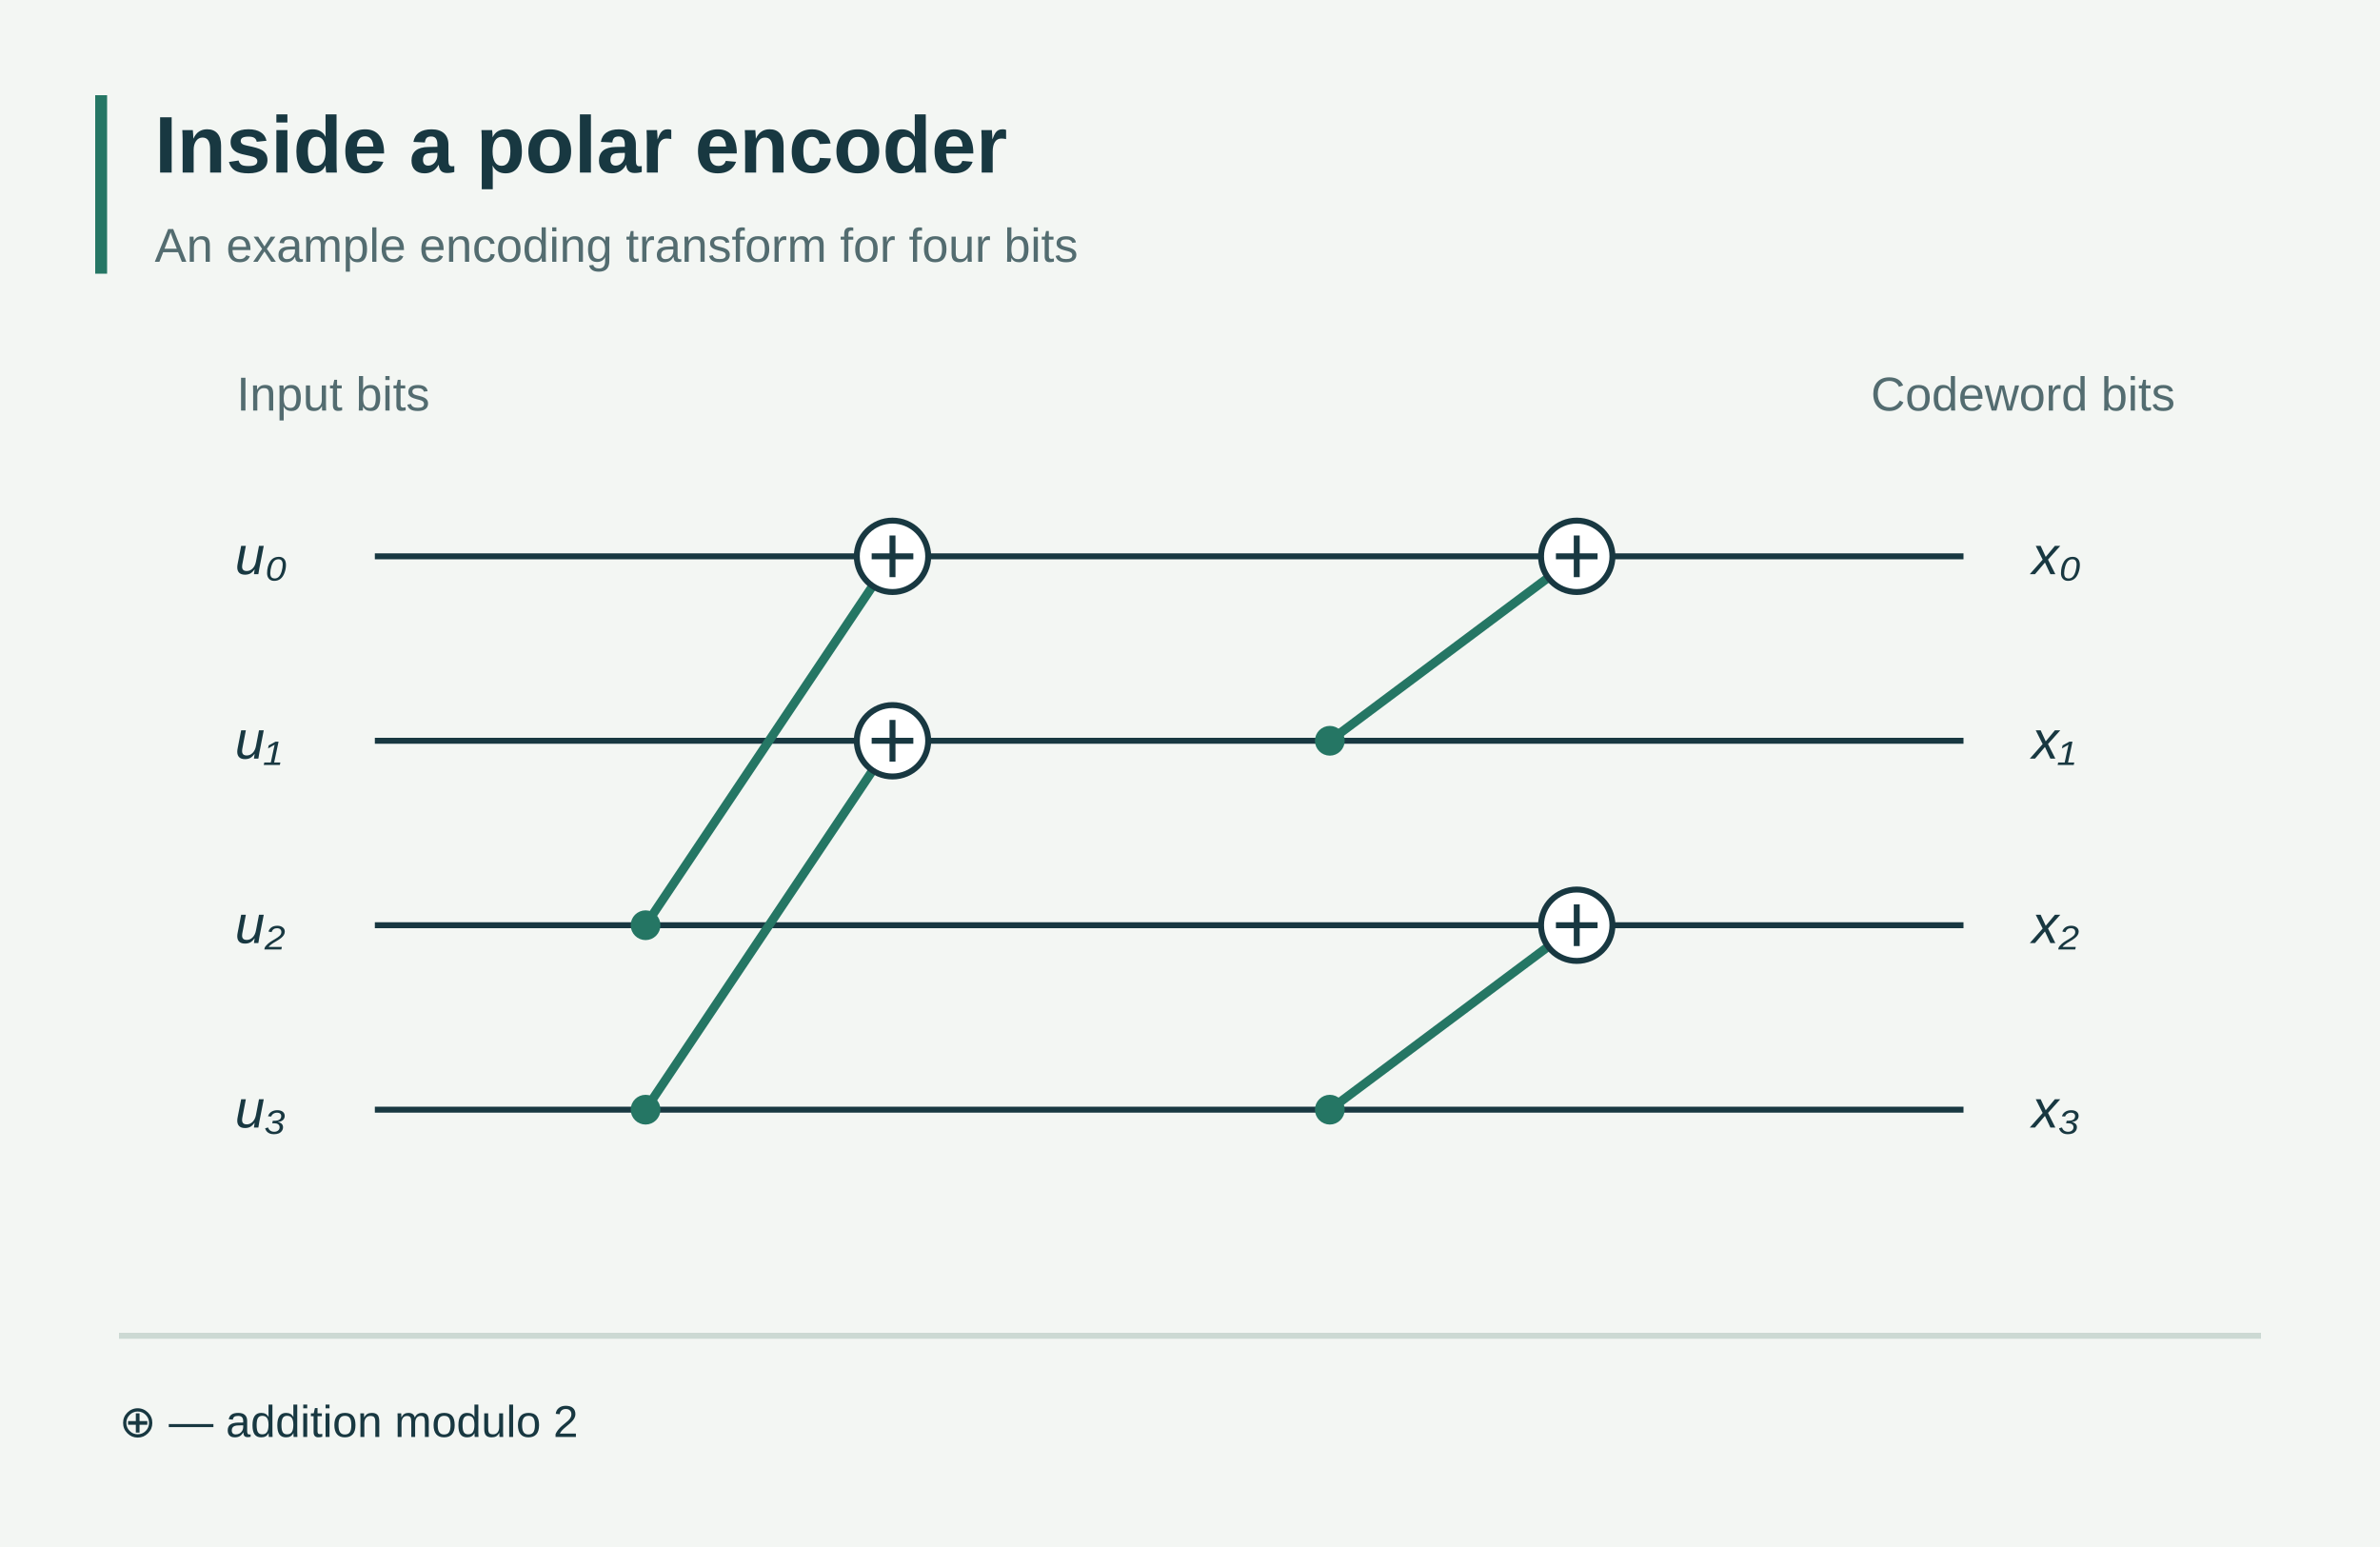
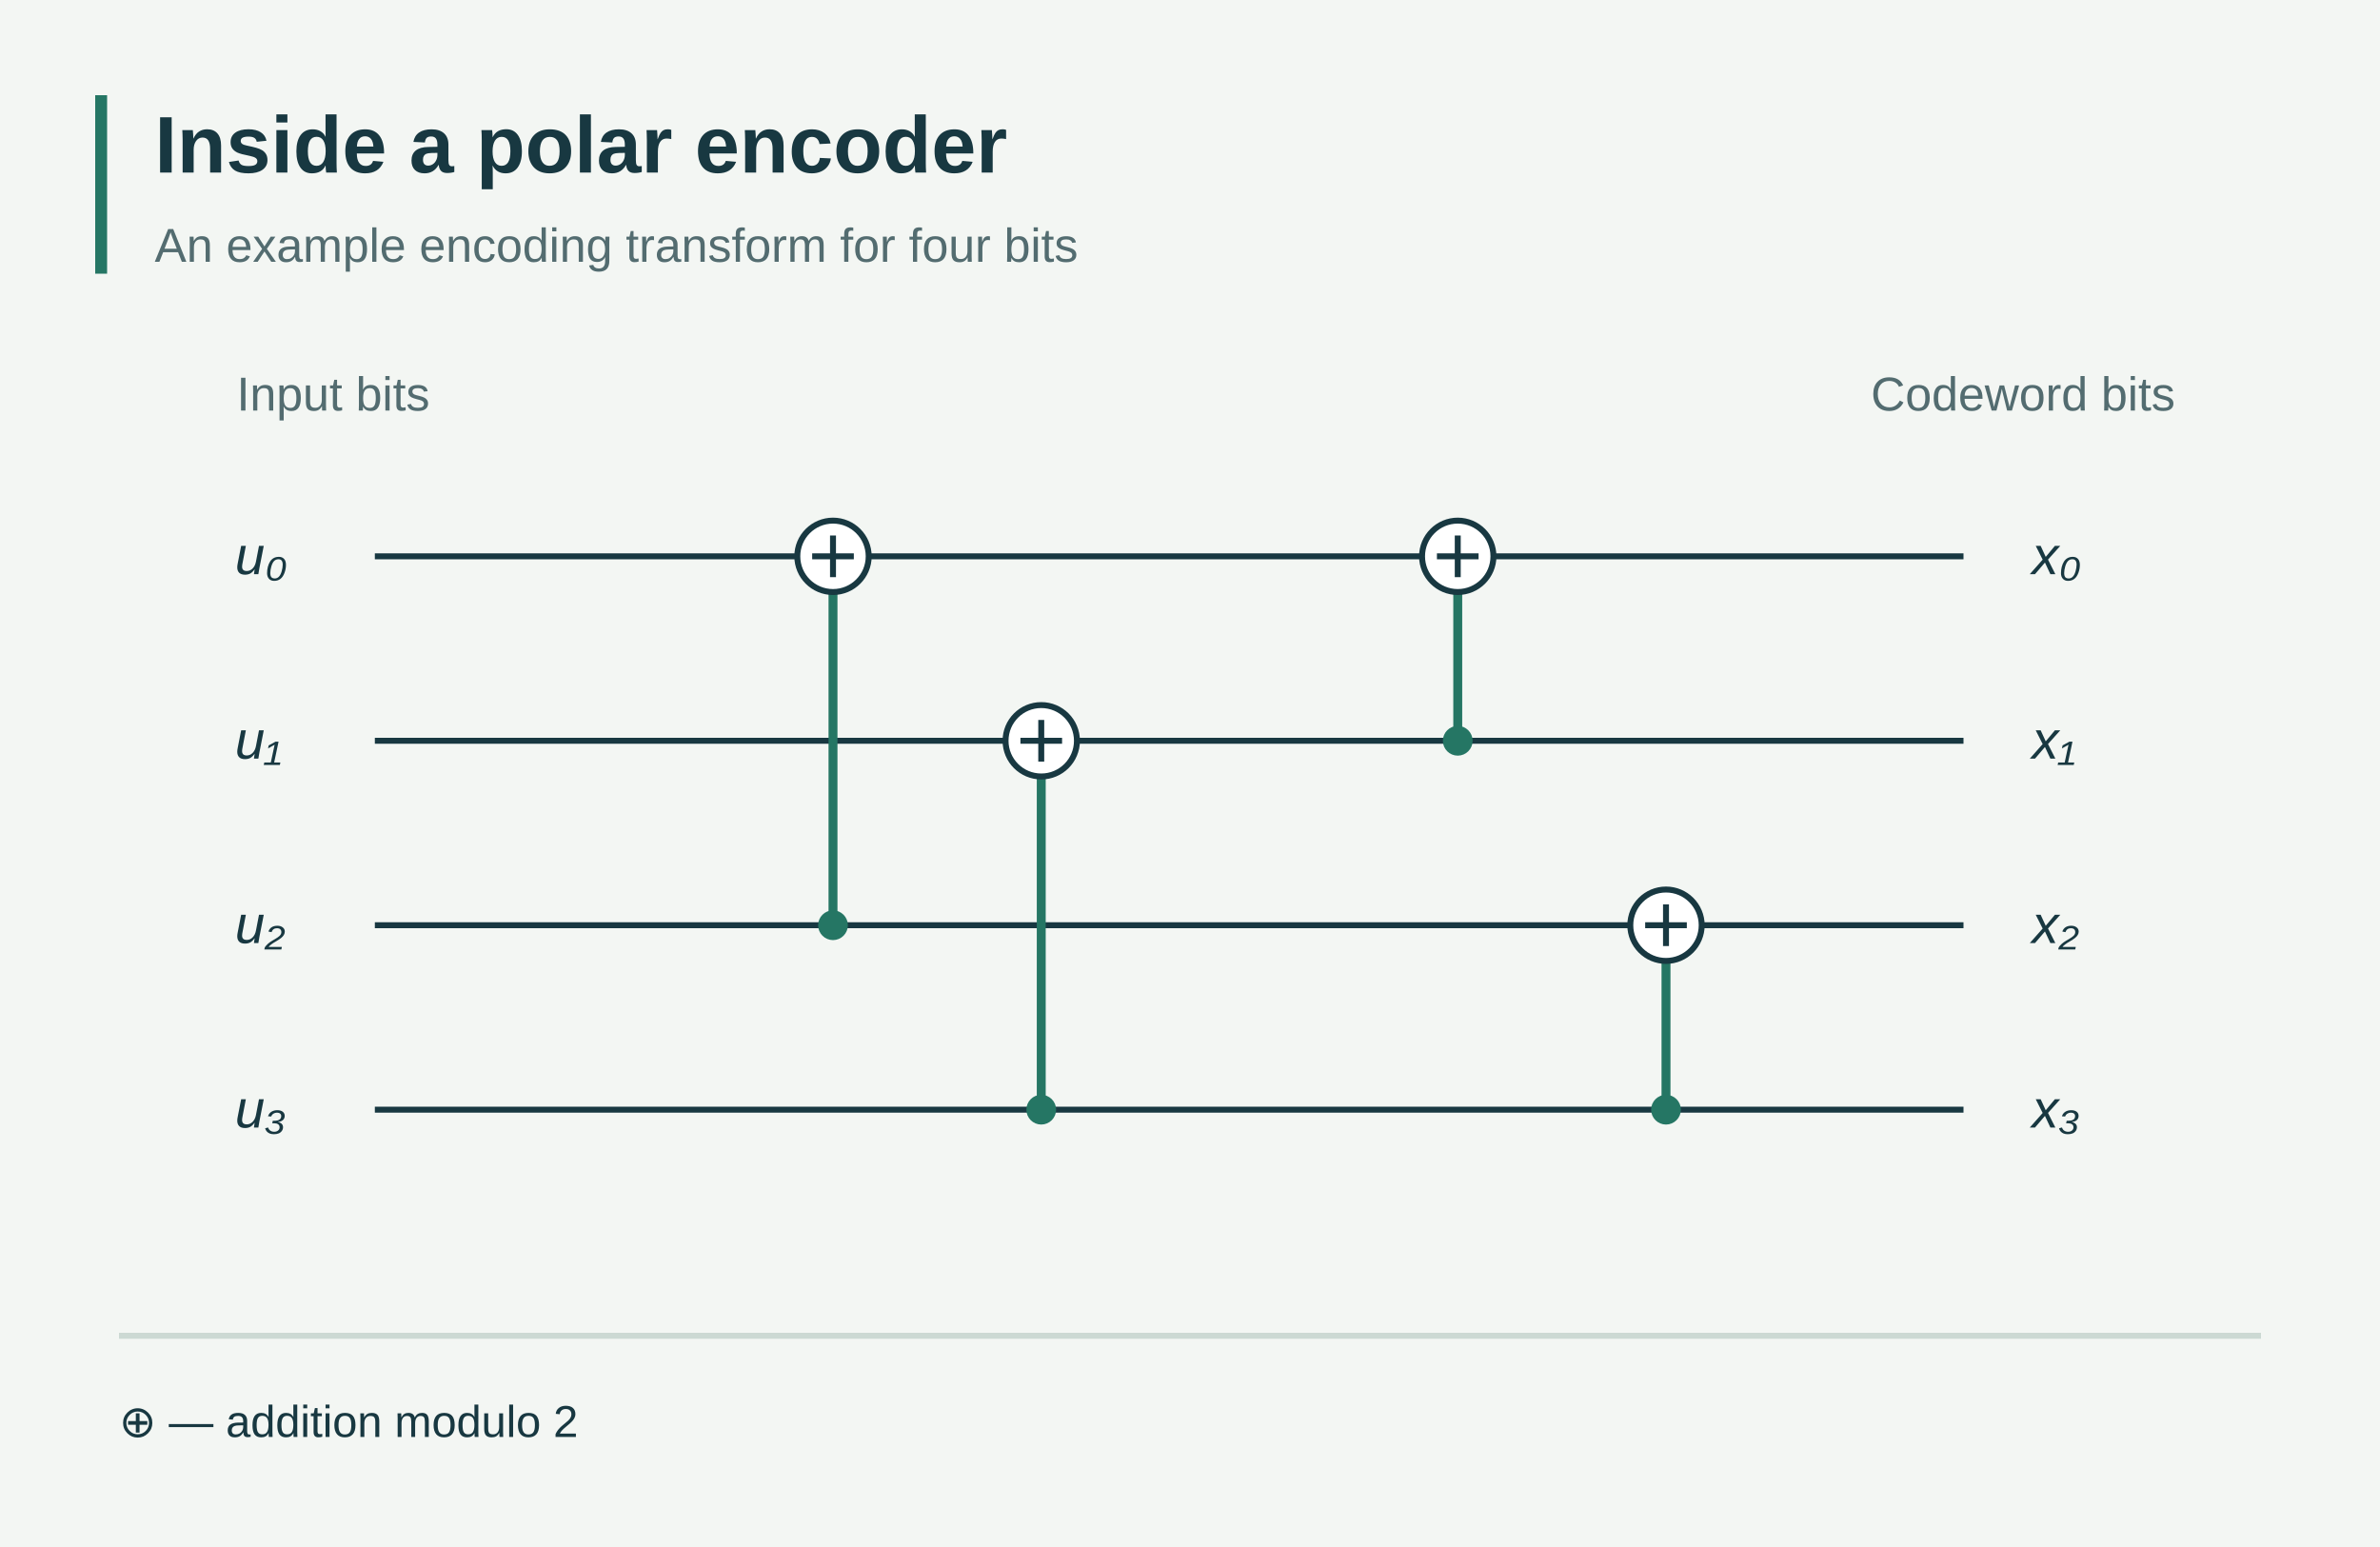
<svg xmlns="http://www.w3.org/2000/svg" viewBox="0 0 800 520" role="img" aria-labelledby="title desc">
  <defs>
    <marker id="arrow" markerWidth="7" markerHeight="7" refX="6" refY="3.5" orient="auto">
      <path d="M0 0L7 3.5L0 7Z" fill="#257664" />
    </marker>
  </defs>
  <style>text{font-family:Arial,sans-serif;fill:#183841;font-size:18px}path{fill:none;stroke:#183841;stroke-width:2}circle{fill:#fff;stroke:#183841;stroke-width:2}.muted{fill:#536c70;font-size:16px}.signal{stroke:#257664;stroke-width:3}.accent{fill:#257664}.head{font-size:27px;font-weight:700}.small{font-size:15px}</style>
  <rect x="0" y="0" width="800" height="520" fill="#f3f6f3" />
  <rect x="32" y="32" width="4" height="60" fill="#257664" />
  <text x="52" y="58" class="head">Inside a polar encoder</text>
  <text x="52" y="88" class="muted">An example encoding transform for four bits</text>
  <text x="112" y="138" text-anchor="middle" class="muted">Input bits</text>
  <text x="680" y="138" text-anchor="middle" class="muted">Codeword bits</text>
  <path d="M126 187L660 187" />
  <text x="79" y="193" font-style="italic">u₀</text>
  <text x="683" y="193" font-style="italic">x₀</text>
  <path d="M126 249L660 249" />
  <text x="79" y="255" font-style="italic">u₁</text>
  <text x="683" y="255" font-style="italic">x₁</text>
  <path d="M126 311L660 311" />
  <text x="79" y="317" font-style="italic">u₂</text>
  <text x="683" y="317" font-style="italic">x₂</text>
  <path d="M126 373L660 373" />
  <text x="79" y="379" font-style="italic">u₃</text>
  <text x="683" y="379" font-style="italic">x₃</text>
-   <path d="M217 311L300 187" class="signal" />
-   <circle cx="217" cy="311" r="4" style="fill:#257664;stroke:#257664" />
-   <circle cx="300" cy="187" r="12" />
-   <path d="M293 187L307 187" />
-   <path d="M300 180L300 194" />
-   <path d="M217 373L300 249" class="signal" />
-   <circle cx="217" cy="373" r="4" style="fill:#257664;stroke:#257664" />
-   <circle cx="300" cy="249" r="12" />
-   <path d="M293 249L307 249" />
-   <path d="M300 242L300 256" />
-   <path d="M447 249L530 187" class="signal" />
-   <circle cx="447" cy="249" r="4" style="fill:#257664;stroke:#257664" />
-   <circle cx="530" cy="187" r="12" />
-   <path d="M523 187L537 187" />
-   <path d="M530 180L530 194" />
-   <path d="M447 373L530 311" class="signal" />
-   <circle cx="447" cy="373" r="4" style="fill:#257664;stroke:#257664" />
-   <circle cx="530" cy="311" r="12" />
-   <path d="M523 311L537 311" />
-   <path d="M530 304L530 318" />
+   <path d="M280 311L280 199" class="signal" />
+   <circle cx="280" cy="311" r="4" style="fill:#257664;stroke:#257664" />
+   <circle cx="280" cy="187" r="12" />
+   <path d="M273 187L287 187" />
+   <path d="M280 180L280 194" />
+   <path d="M350 373L350 261" class="signal" />
+   <circle cx="350" cy="373" r="4" style="fill:#257664;stroke:#257664" />
+   <circle cx="350" cy="249" r="12" />
+   <path d="M343 249L357 249" />
+   <path d="M350 242L350 256" />
+   <path d="M490 249L490 199" class="signal" />
+   <circle cx="490" cy="249" r="4" style="fill:#257664;stroke:#257664" />
+   <circle cx="490" cy="187" r="12" />
+   <path d="M483 187L497 187" />
+   <path d="M490 180L490 194" />
+   <path d="M560 373L560 323" class="signal" />
+   <circle cx="560" cy="373" r="4" style="fill:#257664;stroke:#257664" />
+   <circle cx="560" cy="311" r="12" />
+   <path d="M553 311L567 311" />
+   <path d="M560 304L560 318" />
  <path d="M40 449L760 449" style="stroke:#ccd9d3" />
  <text x="40" y="483" class="small">⊕ — addition modulo 2</text>
</svg>
